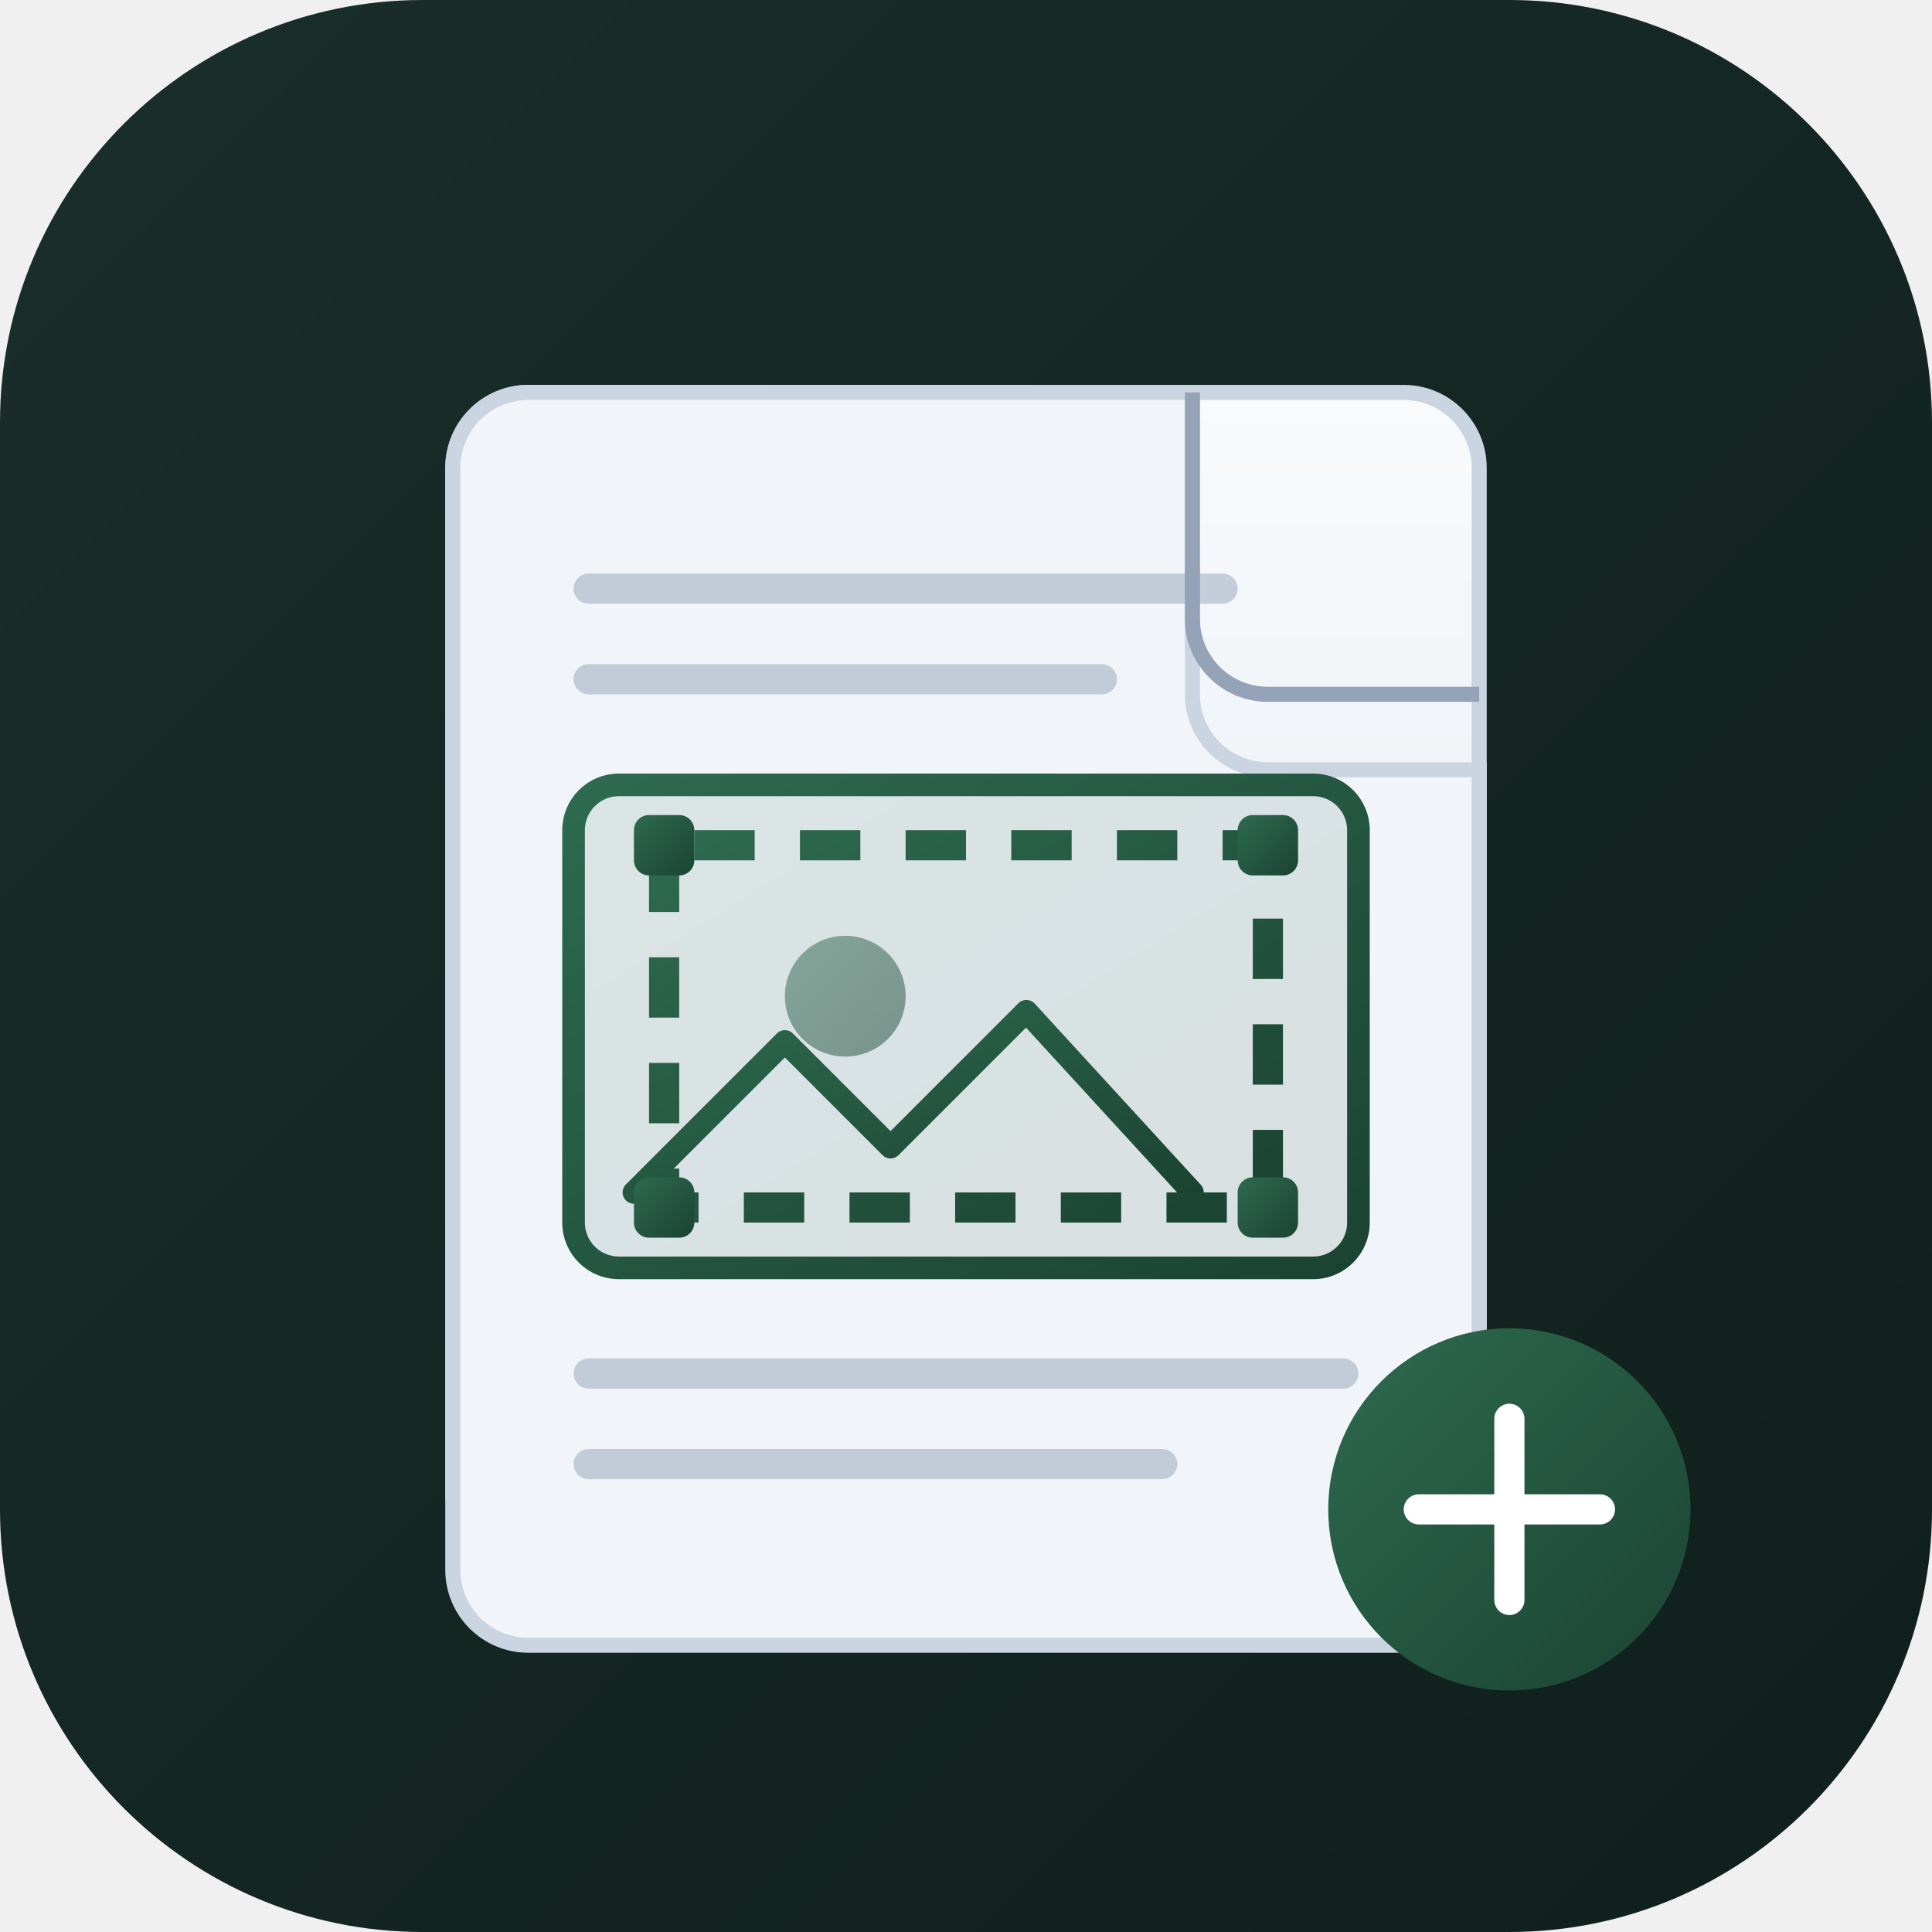
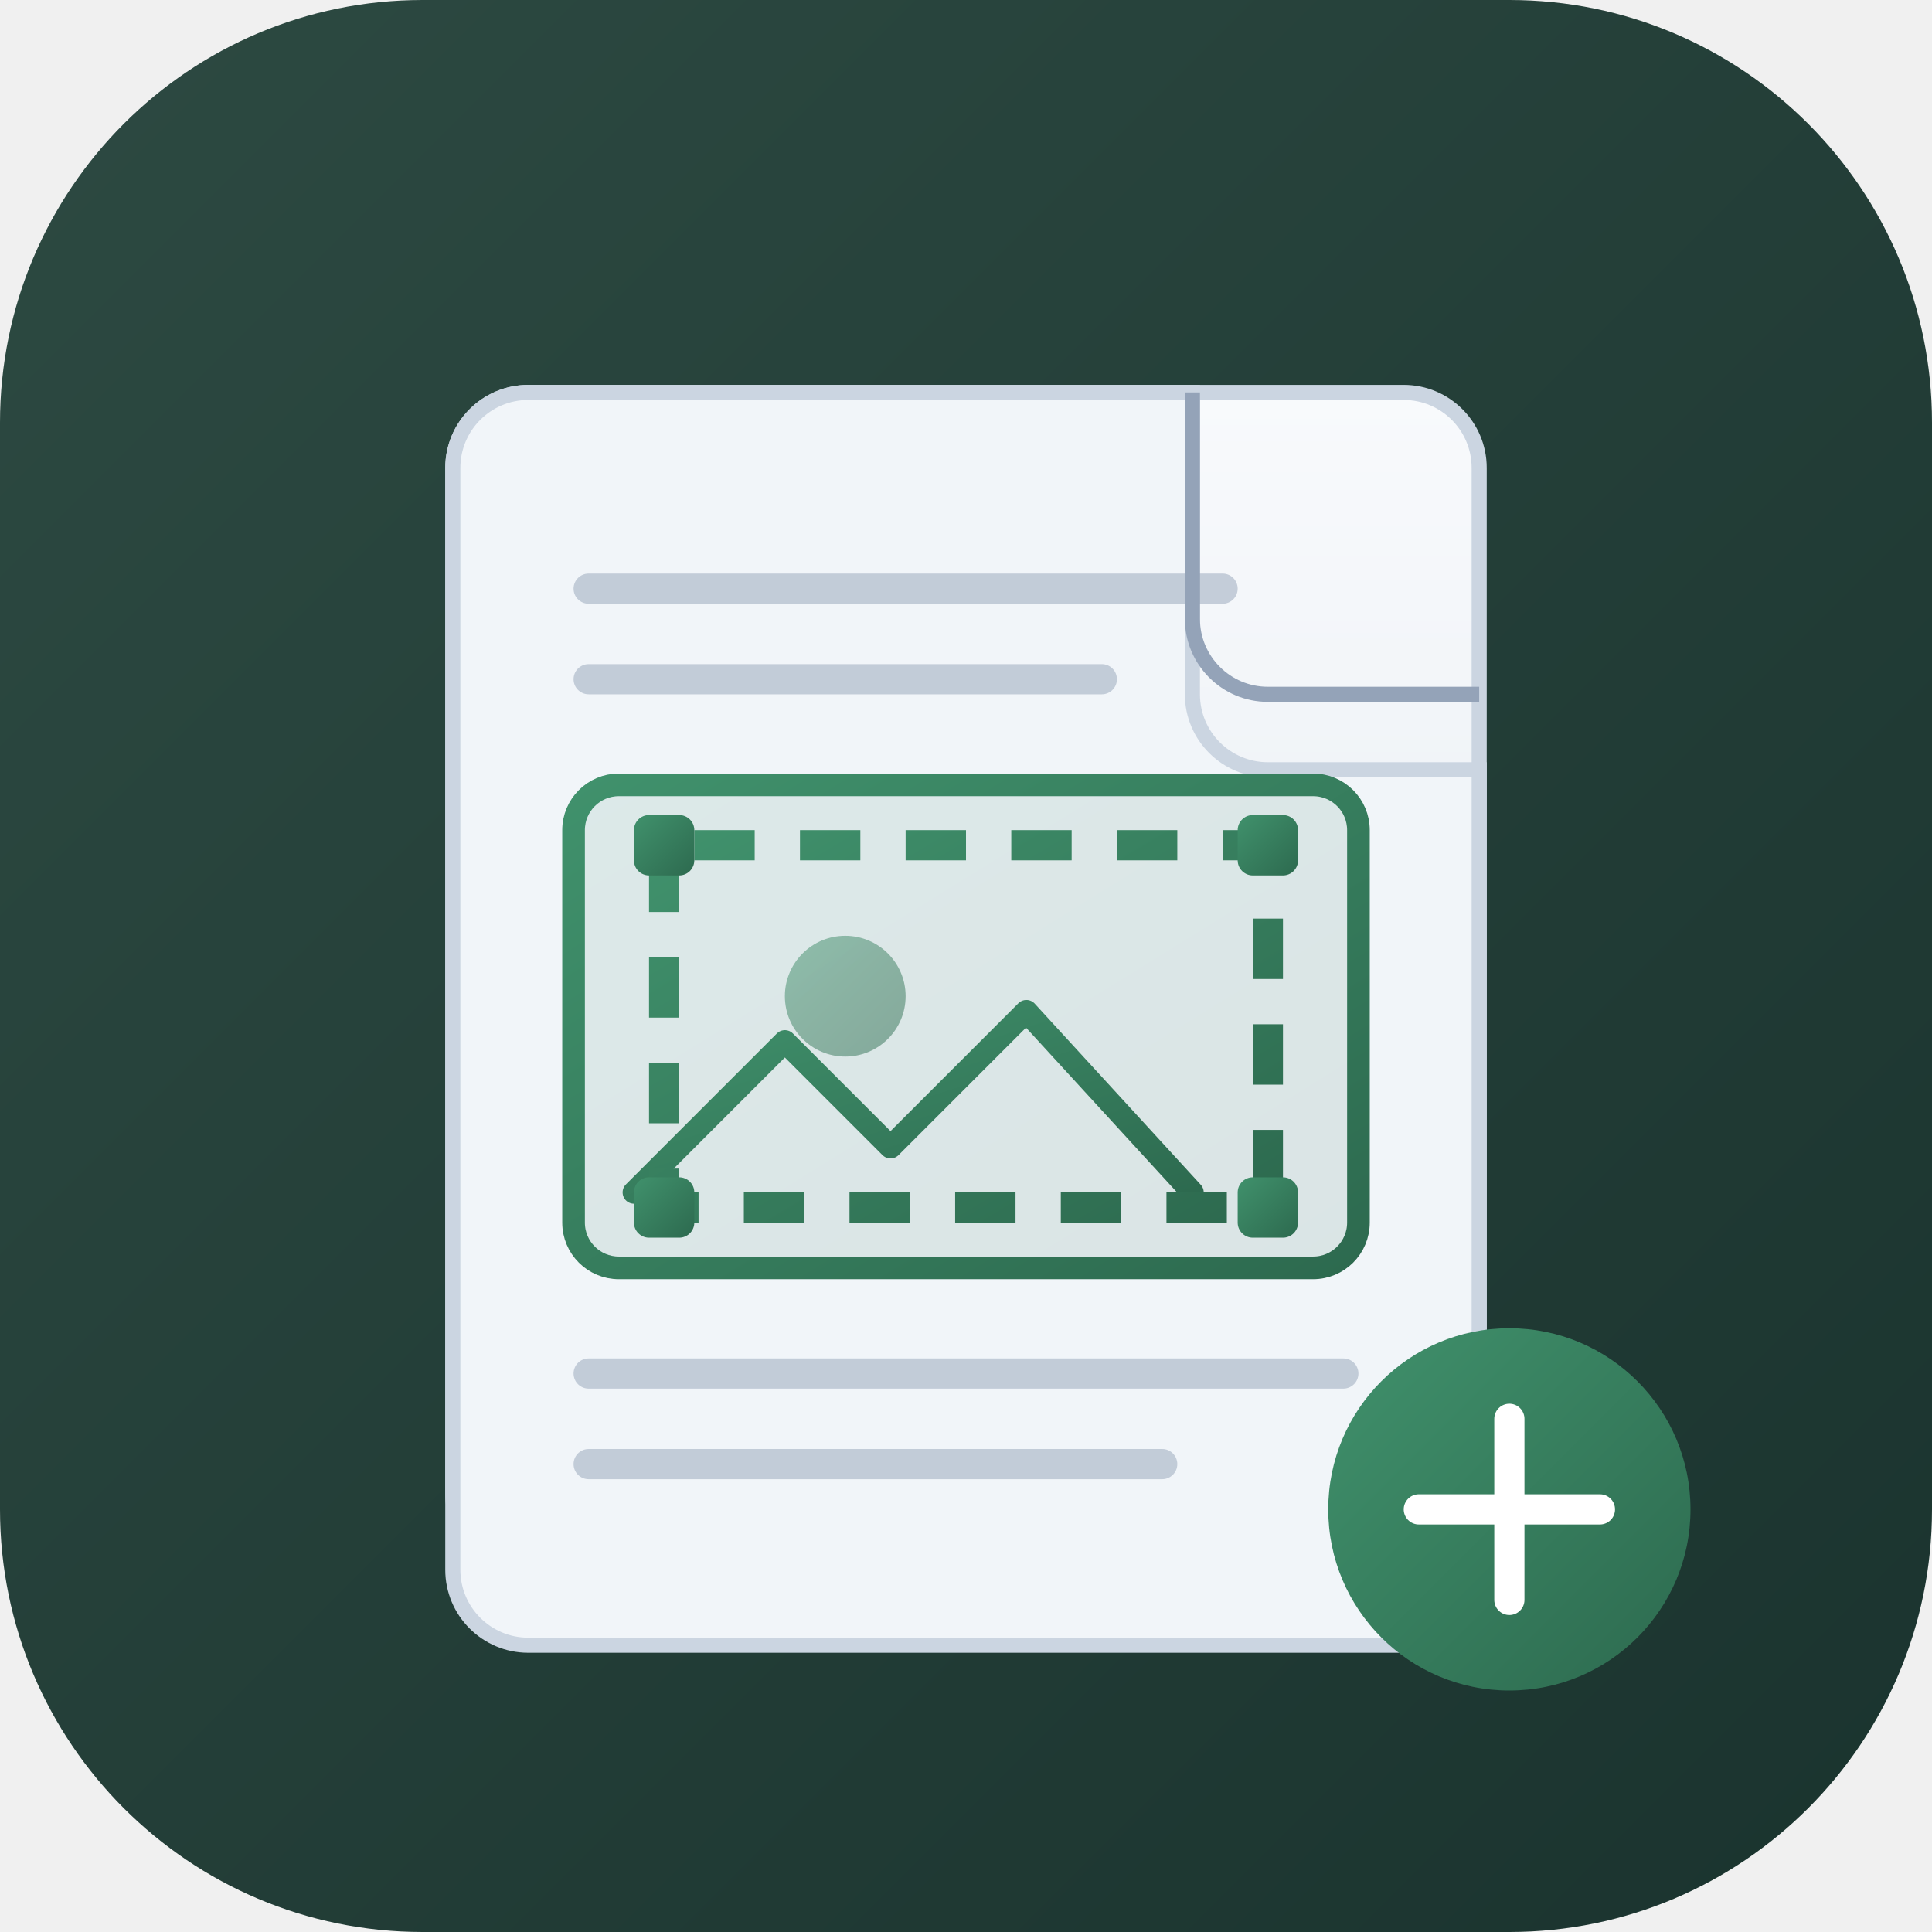
<svg xmlns="http://www.w3.org/2000/svg" viewBox="0 0 128 128" fill="none">
  <defs>
    <linearGradient id="bg" x1="0" y1="0" x2="1" y2="1">
-       <stop offset="0%" stop-color="#1a2e2a" />
-       <stop offset="100%" stop-color="#0f1f1c" />
+       <stop offset="0%" stop-color="#2d4a42" />
+       <stop offset="100%" stop-color="#1a332e" />
    </linearGradient>
    <linearGradient id="paper" x1="0" y1="0" x2="0" y2="1">
      <stop offset="0%" stop-color="#f8fafc" />
      <stop offset="100%" stop-color="#e2e8f0" />
    </linearGradient>
    <linearGradient id="accent" x1="0" y1="0" x2="1" y2="1">
-       <stop offset="0%" stop-color="#2d6a4f" />
-       <stop offset="100%" stop-color="#1b4332" />
+       <stop offset="0%" stop-color="#40916c" />
+       <stop offset="100%" stop-color="#2d6a4f" />
    </linearGradient>
  </defs>
  <rect width="128" height="128" rx="28" fill="url(#bg)" />
  <rect x="30" y="26" width="68" height="78" rx="5" fill="url(#paper)" stroke="#cbd5e1" stroke-width="1" />
  <path d="M30 31a5 5 0 0 1 5-5h44v20a5 5 0 0 0 5 5h14v53a5 5 0 0 1-5 5H35a5 5 0 0 1-5-5V31Z" fill="#f1f5f9" stroke="#cbd5e1" stroke-width="1" />
  <path d="M79 26v15a5 5 0 0 0 5 5h14" fill="none" stroke="#94a3b8" stroke-width="1" />
  <rect x="38" y="38" width="44" height="2" rx="1" fill="#94a3b8" opacity="0.5" />
  <rect x="38" y="44" width="36" height="2" rx="1" fill="#94a3b8" opacity="0.5" />
  <rect x="38" y="52" width="52" height="32" rx="3" fill="url(#accent)" opacity="0.12" />
  <rect x="38" y="52" width="52" height="32" rx="3" stroke="url(#accent)" stroke-width="1.5" />
  <circle cx="56" cy="66" r="4" fill="url(#accent)" opacity="0.5" />
  <path d="M42 79 52 69l7 7 9-9 11 12" fill="none" stroke="url(#accent)" stroke-width="1.5" stroke-linecap="round" stroke-linejoin="round" />
  <rect x="44" y="56" width="40" height="24" rx="2" fill="none" stroke="url(#accent)" stroke-width="2" stroke-dasharray="4 3" />
  <rect x="42" y="54" width="4" height="4" rx="1" fill="url(#accent)" />
  <rect x="82" y="54" width="4" height="4" rx="1" fill="url(#accent)" />
  <rect x="42" y="78" width="4" height="4" rx="1" fill="url(#accent)" />
  <rect x="82" y="78" width="4" height="4" rx="1" fill="url(#accent)" />
  <rect x="38" y="90" width="52" height="2" rx="1" fill="#94a3b8" opacity="0.5" />
  <rect x="38" y="96" width="40" height="2" rx="1" fill="#94a3b8" opacity="0.5" />
  <circle cx="100" cy="100" r="12" fill="url(#accent)" />
  <path d="M94 100h12m-6-6v12" stroke="white" stroke-width="2" stroke-linecap="round" />
</svg>
